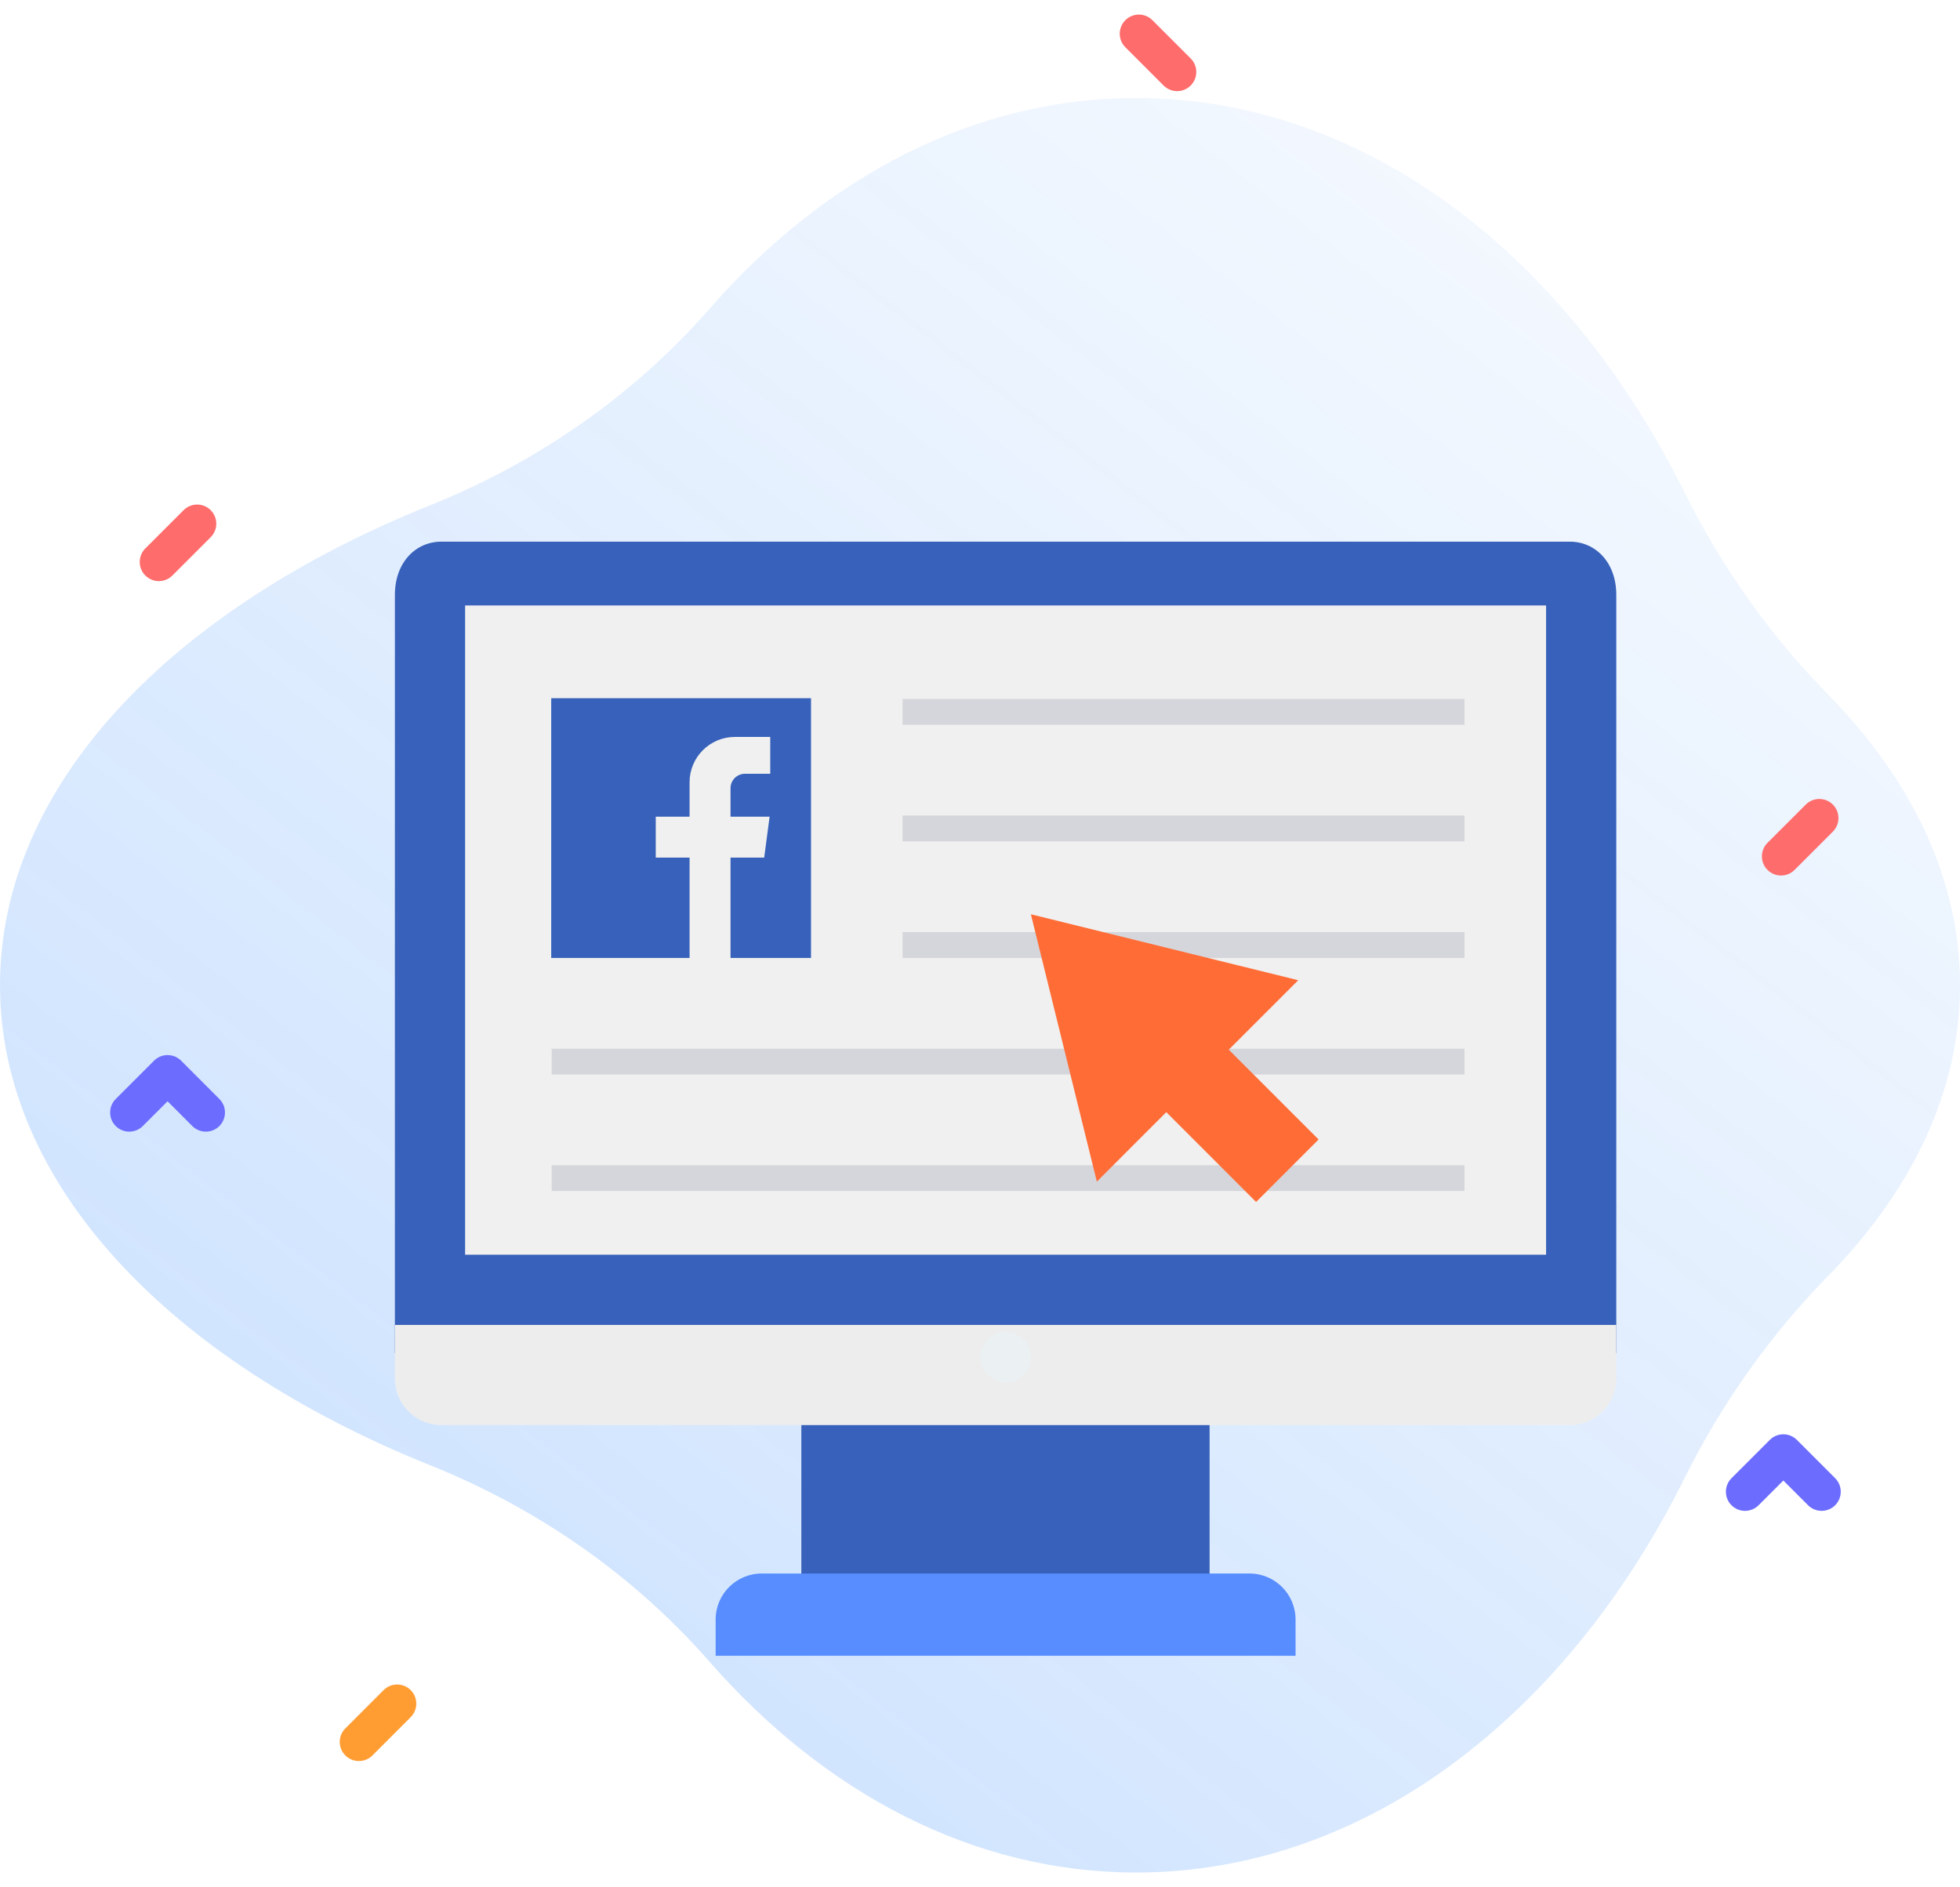
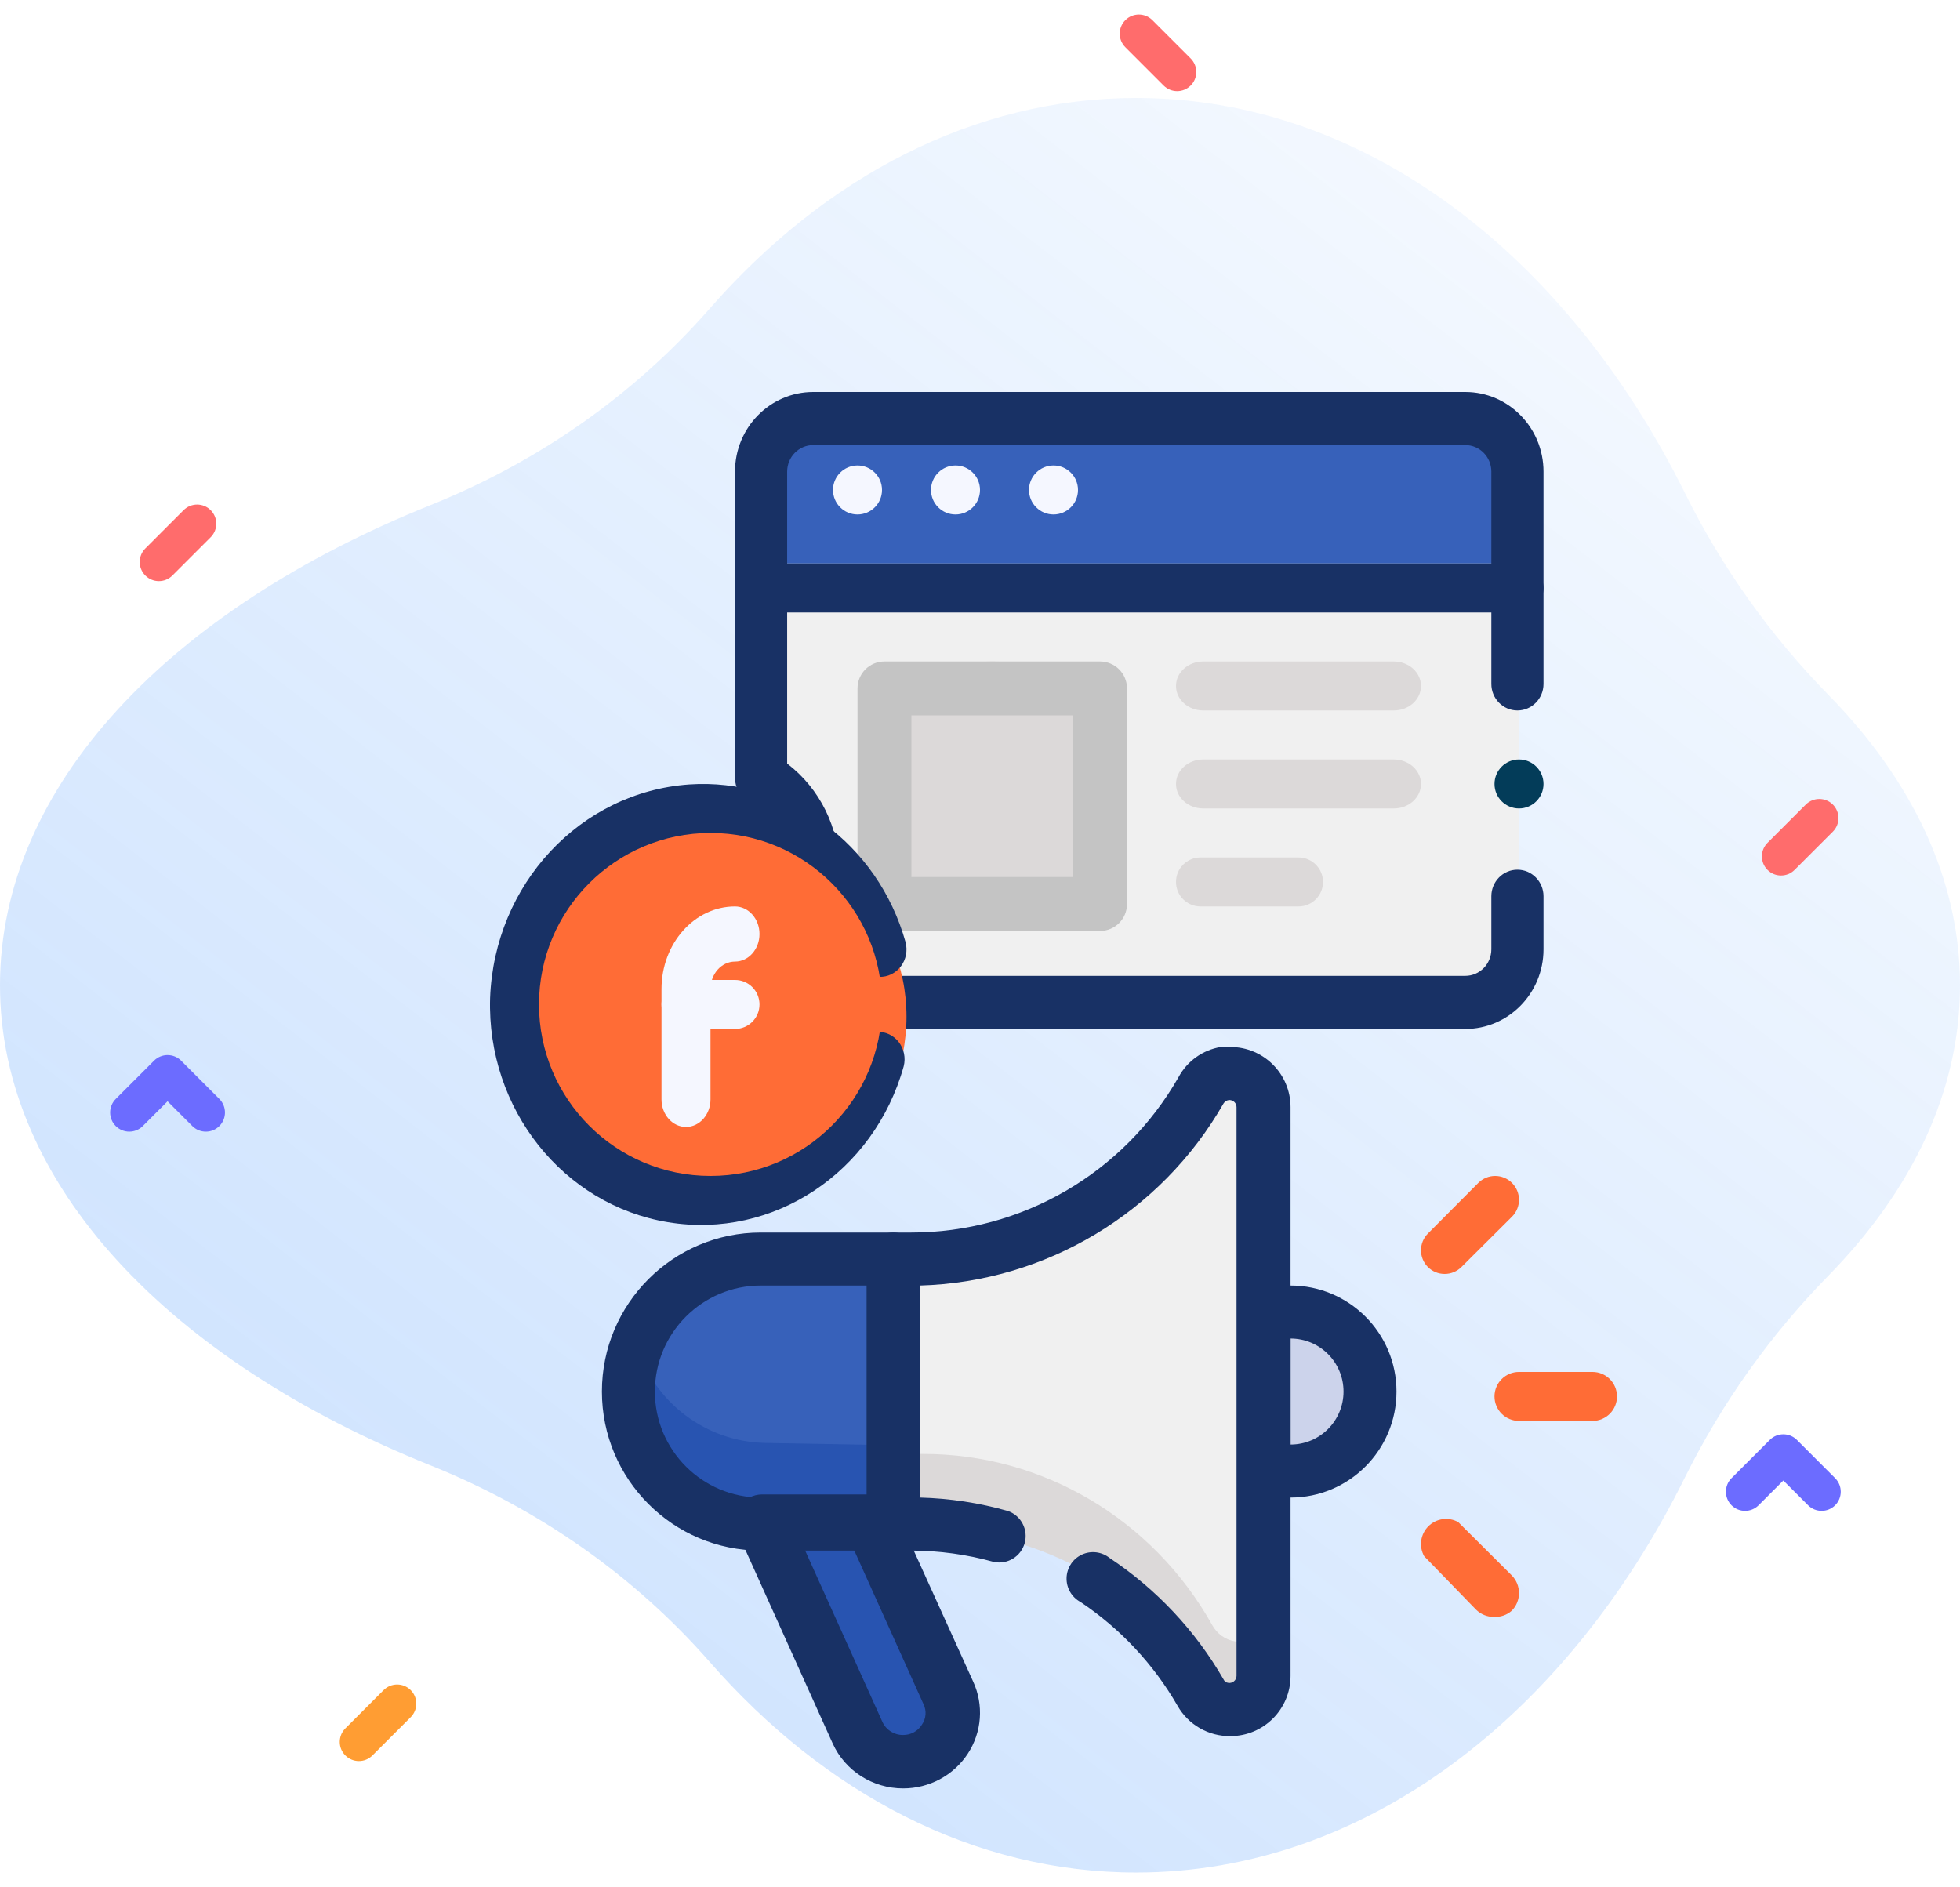
<svg xmlns="http://www.w3.org/2000/svg" width="80px" height="77px" viewBox="0 0 80 77" version="1.1">
  <defs>
    <linearGradient x1="-3.046%" y1="112.484%" x2="104.876%" y2="-12.661%" id="linearGradient-1">
      <stop stop-color="#1C7CFB" stop-opacity="0.267" offset="0%" />
      <stop stop-color="#1C7CFB" stop-opacity="0" offset="100%" />
    </linearGradient>
  </defs>
  <g id="Page-1" stroke="none" stroke-width="1" fill="none" fill-rule="evenodd">
-     <g id="Hey-Digital_Home" transform="translate(-280, -1425)" fill-rule="nonzero">
+     <g id="Hey-Digital_Home" transform="translate(-280, -1425)">
      <g id="Group-7-Copy-5" transform="translate(140, 1381)">
        <g id="Facebook-Ads" transform="translate(136, 41)">
-           <g id="Group-10" transform="translate(4, 3)">
+           <g id="Group-10" transform="translate(4, 3)" fill-rule="nonzero">
            <path d="M80,40.216 C80,35.899 78.046,31.851 74.633,28.367 C72.258,25.942 70.281,23.164 68.772,20.124 C63.945,10.403 55.717,4 46.376,4 C39.738,4 33.662,7.234 28.969,12.594 C25.863,16.142 21.941,18.864 17.565,20.621 C6.965,24.878 0,32.065 0,40.216 C0,48.367 6.965,55.555 17.565,59.812 C21.941,61.569 25.863,64.29 28.969,67.838 C33.662,73.198 39.738,76.433 46.376,76.433 C55.717,76.433 63.946,70.03 68.772,60.308 C70.281,57.268 72.259,54.49 74.633,52.066 C78.046,48.581 80,44.534 80,40.216 Z" id="Path" fill="url(#linearGradient-1)" />
            <path d="M8.402,46.192 C8.202,46.192 8.002,46.115 7.849,45.963 L6.839,44.953 L5.829,45.963 C5.524,46.268 5.03,46.268 4.724,45.963 C4.419,45.658 4.419,45.163 4.724,44.858 L6.287,43.295 C6.592,42.99 7.087,42.99 7.392,43.295 L8.954,44.858 C9.259,45.163 9.259,45.658 8.954,45.963 C8.802,46.115 8.602,46.192 8.402,46.192 Z" id="Path" fill="#6C6CFF" />
            <path d="M74.352,61.67 C74.152,61.67 73.952,61.594 73.799,61.442 L72.789,60.432 L71.779,61.442 C71.474,61.747 70.979,61.747 70.674,61.442 C70.369,61.137 70.369,60.642 70.674,60.337 L72.237,58.774 C72.542,58.469 73.036,58.469 73.342,58.774 L74.904,60.337 C75.209,60.642 75.209,61.137 74.904,61.442 C74.751,61.594 74.552,61.67 74.352,61.67 Z" id="Path" fill="#6C6CFF" />
            <path d="M14.648,71.883 C14.448,71.883 14.249,71.807 14.096,71.654 C13.791,71.349 13.791,70.854 14.096,70.549 L15.658,68.987 C15.964,68.682 16.458,68.682 16.763,68.987 C17.068,69.292 17.068,69.787 16.763,70.092 L15.201,71.654 C15.048,71.807 14.848,71.883 14.648,71.883 L14.648,71.883 Z" id="Path" fill="#FF9D33" />
            <path d="M72.695,35.737 C72.495,35.737 72.295,35.661 72.143,35.508 C71.838,35.203 71.838,34.708 72.143,34.403 L73.705,32.841 C74.01,32.536 74.505,32.536 74.81,32.841 C75.115,33.146 75.115,33.641 74.81,33.946 L73.248,35.508 C73.095,35.661 72.895,35.737 72.695,35.737 Z" id="Path" fill="#FF6C6C" />
            <path d="M6.484,23.72 C6.284,23.72 6.085,23.643 5.932,23.491 C5.627,23.186 5.627,22.691 5.932,22.386 L7.494,20.824 C7.8,20.519 8.294,20.519 8.599,20.824 C8.904,21.129 8.904,21.623 8.599,21.928 L7.037,23.491 C6.884,23.643 6.684,23.72 6.484,23.72 Z" id="Path" fill="#FF6C6C" />
            <path d="M46.484,3.72 C46.284,3.72 46.085,3.643 45.932,3.491 C45.627,3.186 45.627,2.691 45.932,2.386 L47.494,0.824 C47.8,0.519 48.294,0.519 48.599,0.824 C48.904,1.129 48.904,1.623 48.599,1.928 L47.037,3.491 C46.884,3.643 46.684,3.72 46.484,3.72 Z" id="Path-Copy-2" fill="#FF6C6C" transform="translate(47.26555, 2.157266) scale(-1, 1) translate(-47.26555, -2.157266) " />
          </g>
-           <g id="online-advertising" transform="translate(20, 25)">
-             <polygon id="Path" fill="#3761BA" points="16.708 33.395 33.371 33.395 33.371 42.393 16.708 42.393" />
-             <path d="M35,42.228 L15.089,42.228 C14.051,42.228 13.21,43.069 13.21,44.107 L13.21,45.586 L36.88,45.586 L36.88,44.107 C36.88,43.069 36.038,42.228 35,42.228 Z" id="Path" fill="#578DFF" />
-             <path d="M48.071,0.109 L2.018,0.109 C0.966,0.109 0.118,0.957 0.118,2.281 L0.118,33.228 L49.971,33.228 L49.971,2.281 C49.971,0.957 49.124,0.109 48.071,0.109 Z" id="Path" fill="#3761BA" />
-             <polygon id="Path" fill="#F0F0F0" points="2.984 2.714 47.105 2.714 47.105 29.215 2.984 29.215" />
-             <path d="M0.118,32.082 L0.118,34.27 C0.118,35.322 0.966,36.17 2.018,36.17 L48.071,36.17 C49.124,36.17 49.971,35.322 49.971,34.27 L49.971,32.082 L0.118,32.082 Z" id="Path" fill="#EDEDED" />
-             <path d="M25.045,32.363 C24.475,32.363 24.012,32.825 24.012,33.395 C24.012,33.965 24.475,34.427 25.045,34.427 C25.615,34.427 26.077,33.965 26.077,33.395 C26.077,32.825 25.615,32.363 25.045,32.363 Z" id="Path" fill="#EBF0F3" />
-             <g id="Group" transform="translate(6.438389, 6.438389)" fill="#D5D6DB">
-               <polygon id="Path" points="0.079 14.369 37.338 14.369 37.338 15.42 0.079 15.42" />
-               <polygon id="Path" points="0.079 19.125 37.338 19.125 37.338 20.176 0.079 20.176" />
-               <polygon id="Path" points="14.402 0.091 37.338 0.091 37.338 1.147 14.402 1.147" />
-               <polygon id="Path" points="14.402 9.608 37.338 9.608 37.338 10.664 14.402 10.664" />
-               <polygon id="Path" points="14.402 4.852 37.338 4.852 37.338 5.903 14.402 5.903" />
+           <g id="028-video-web-copy" transform="translate(24, 19)">
+             <g id="Group-47" transform="translate(4.567568, 26.73665)" fill-rule="nonzero">
+               <path d="M12.432,8.263 L12.432,19.263 L6.932,19.263 C3.895,19.263 1.432,16.801 1.432,13.763 C1.435,13.22 1.513,12.679 1.663,12.157 C1.954,11.308 2.44,10.54 3.082,9.913 C4.098,8.877 5.482,8.284 6.932,8.263 L12.432,8.263 Z" id="Path" fill="#2854B1" />
+               <path d="M12.432,8.409 L12.276,16.263 L6.675,16.162 C4.263,16.117 2.151,14.531 1.432,12.224 C1.723,11.349 2.219,10.557 2.877,9.913 C3.936,8.849 5.377,8.255 6.876,8.263 L12.432,8.409 Z" id="Path" fill="#3761BA" />
+               <path d="M27.418,2.662 L27.418,25.93 C27.396,26.657 26.819,27.241 26.102,27.263 L25.877,27.263 C25.477,27.199 25.129,26.951 24.935,26.591 C22.514,22.321 18.022,19.69 13.16,19.695 L12.432,19.695 L12.432,8.831 L13.15,8.831 C18.011,8.836 22.503,6.206 24.924,1.936 C25.118,1.576 25.466,1.327 25.866,1.263 L26.091,1.263 C26.725,1.258 27.277,1.7 27.418,2.326 C27.437,2.437 27.437,2.551 27.418,2.662 Z" id="Path" fill="#DCD9D9" />
+               <path d="M27.432,2.338 L27.432,22.871 C27.432,23.24 27.289,23.594 27.034,23.856 C26.779,24.117 26.433,24.263 26.072,24.263 L25.847,24.263 C25.446,24.199 25.098,23.948 24.904,23.584 C22.481,19.266 17.984,16.606 13.118,16.611 L12.432,16.611 L12.432,8.915 L13.15,8.915 C18.016,8.921 22.513,6.261 24.936,1.943 C25.13,1.579 25.479,1.328 25.879,1.263 L26.104,1.263 C26.738,1.257 27.291,1.705 27.432,2.338 L27.432,2.338 Z" id="Path" fill="#F0F0F0" />
+               <path d="M27.432,11.263 L28.432,11.263 C30.089,11.263 31.432,12.606 31.432,14.263 C31.432,15.92 30.089,17.263 28.432,17.263 L27.432,17.263 L27.432,11.263 Z" id="Path" fill="#CCD3EB" />
+               <path d="M12.388,29.263 C11.587,29.277 10.848,28.846 10.483,28.152 L6.432,19.263 L10.996,19.263 L14.248,26.408 C14.536,27.028 14.484,27.749 14.109,28.324 C13.735,28.9 13.088,29.252 12.388,29.263 L12.388,29.263 Z" id="Path" fill="#2854B1" />
+               <path d="M11.892,20.555 L6.486,20.555 C2.904,20.555 7.22977234e-13,17.649 7.22977234e-13,14.064 C7.22977234e-13,10.479 2.904,7.573 6.486,7.573 L11.892,7.573 C12.489,7.573 12.973,8.057 12.973,8.655 L12.973,19.473 C12.973,20.071 12.489,20.555 11.892,20.555 L11.892,20.555 Z M6.486,9.737 C4.098,9.737 2.162,11.674 2.162,14.064 C2.162,16.454 4.098,18.391 6.486,18.391 L10.811,18.391 L10.811,9.737 L6.486,9.737 Z" id="Shape" fill="#183165" />
+               <path d="M25.654,28.128 C24.76,28.14 23.931,27.663 23.492,26.884 C22.514,25.189 21.161,23.742 19.535,22.654 C19.174,22.46 18.953,22.078 18.966,21.667 C18.978,21.257 19.222,20.889 19.594,20.718 C19.967,20.546 20.405,20.601 20.724,20.858 C22.635,22.129 24.226,23.824 25.373,25.813 C25.406,25.889 25.475,25.942 25.557,25.954 C25.641,25.97 25.728,25.947 25.795,25.893 C25.862,25.839 25.901,25.758 25.903,25.672 L25.903,2.456 C25.903,2.378 25.872,2.304 25.817,2.249 C25.762,2.194 25.688,2.164 25.611,2.164 C25.513,2.168 25.424,2.221 25.373,2.304 C22.816,6.775 18.118,9.591 12.973,9.737 L12.973,18.391 C14.195,18.422 15.408,18.607 16.584,18.943 C17.116,19.137 17.409,19.708 17.255,20.253 C17.102,20.798 16.555,21.133 16,21.02 C14.898,20.713 13.76,20.556 12.616,20.555 L11.892,20.555 C11.295,20.555 10.811,20.071 10.811,19.473 L10.811,8.655 C10.811,8.057 11.295,7.573 11.892,7.573 L12.616,7.573 C17.13,7.576 21.298,5.156 23.535,1.233 C23.886,0.578 24.521,0.123 25.254,-1.77635684e-14 L25.654,-1.77635684e-14 C27.009,-1.77635684e-14 28.108,1.099 28.108,2.456 L28.108,25.672 C28.108,27.029 27.009,28.128 25.654,28.128 L25.654,28.128 Z" id="Path" fill="#183165" />
+               <path d="M28.108,18.391 L27.027,18.391 C26.43,18.391 25.946,17.907 25.946,17.31 L25.946,10.819 C25.946,10.221 26.43,9.737 27.027,9.737 L28.108,9.737 C30.496,9.737 32.432,11.674 32.432,14.064 C32.432,16.454 30.496,18.391 28.108,18.391 Z M28.108,11.9 L28.108,16.228 C29.302,16.228 30.27,15.259 30.27,14.064 C30.27,12.869 29.302,11.9 28.108,11.9 Z" id="Shape" fill="#183165" />
+               <path d="M40.432,15.263 L37.432,15.263 C36.88,15.263 36.432,14.816 36.432,14.263 C36.432,13.711 36.88,13.263 37.432,13.263 L40.432,13.263 C40.985,13.263 41.432,13.711 41.432,14.263 C41.432,14.816 40.985,15.263 40.432,15.263 Z" id="Path" fill="#FF6C36" />
+               <path d="M36.404,23.262 C36.132,23.263 35.871,23.156 35.678,22.965 L33.561,20.785 C33.339,20.385 33.409,19.886 33.732,19.563 C34.055,19.24 34.553,19.17 34.952,19.392 L37.13,21.562 C37.324,21.755 37.432,22.016 37.432,22.289 C37.432,22.562 37.324,22.824 37.13,23.016 C36.929,23.189 36.669,23.277 36.404,23.262 Z" id="Path" fill="#FF6C36" />
+               <path d="M34.403,9.263 C34.145,9.265 33.897,9.164 33.714,8.982 C33.338,8.604 33.338,7.993 33.714,7.614 L35.77,5.549 C36.15,5.168 36.767,5.168 37.147,5.549 C37.527,5.929 37.527,6.546 37.147,6.926 L35.082,8.982 C34.901,9.161 34.657,9.262 34.403,9.263 L34.403,9.263 Z" id="Path" fill="#FF6C36" />
+               <path d="M12.292,30.263 C11.052,30.262 9.927,29.545 9.421,28.431 L5.53,19.802 C5.376,19.464 5.406,19.073 5.61,18.763 C5.813,18.452 6.163,18.264 6.539,18.263 L10.973,18.263 C11.408,18.264 11.803,18.516 11.981,18.907 L15.152,25.9 C15.593,26.856 15.51,27.967 14.932,28.849 C14.353,29.732 13.359,30.265 12.292,30.263 L12.292,30.263 Z M8.246,20.445 L11.449,27.547 C11.596,27.875 11.928,28.086 12.292,28.082 C12.603,28.085 12.893,27.928 13.057,27.667 C13.235,27.416 13.26,27.09 13.123,26.816 L10.252,20.445 L8.246,20.445 Z" id="Shape" fill="#183165" />
            </g>
-             <g id="facebook" transform="translate(6.498674, 6.498674)" fill="#3761BA">
-               <path d="M0,0 L0,10.604 L5.647,10.604 L5.647,6.508 L4.267,6.508 L4.267,4.836 L5.647,4.836 L5.647,3.431 C5.647,2.41 6.475,1.582 7.496,1.582 L8.94,1.582 L8.94,3.086 L7.907,3.086 C7.582,3.086 7.319,3.349 7.319,3.673 L7.319,4.836 L8.914,4.836 L8.693,6.508 L7.319,6.508 L7.319,10.604 L10.604,10.604 L10.604,0 L0,0 Z" id="Path" />
+             <g id="Group-45" transform="translate(10, 0)" fill-rule="nonzero">
+               <path d="M32,3 L32,7 L1,7 L1,3 C1,1.895 1.957,1 3.138,1 L29.862,1 C31.043,1 32,1.895 32,3 Z" id="Path" fill="#3761BA" />
+               <path d="M32,8 L32,22.875 C32,24.049 31.043,25 29.862,25 L3.138,25 L3.138,19.688 C3.136,18.171 2.322,16.77 1,16.011 L1,8 L32,8 Z" id="Path" fill="#F0F0F0" />
+               <rect id="Rectangle" fill="#DCD9D9" x="6" y="11" width="9" height="11" rx="4.5" />
+               <path d="M29.806,26 L3.194,26 C2.606,26 2.129,25.515 2.129,24.917 L2.129,19.5 C2.126,18.342 1.518,17.273 0.532,16.694 C0.202,16.5 -0.002,16.14 0,15.752 L0,3.25 C0,1.455 1.43,0 3.194,0 L29.806,0 C31.57,0 33,1.455 33,3.25 L33,11.917 C33,12.515 32.523,13 31.935,13 C31.348,13 30.871,12.515 30.871,11.917 L30.871,3.25 C30.871,2.652 30.394,2.167 29.806,2.167 L3.194,2.167 C2.606,2.167 2.129,2.652 2.129,3.25 L2.129,15.167 C3.469,16.19 4.258,17.795 4.258,19.5 L4.258,23.833 L29.806,23.833 C30.394,23.833 30.871,23.348 30.871,22.75 L30.871,20.583 C30.871,19.985 31.348,19.5 31.935,19.5 C32.523,19.5 33,19.985 33,20.583 L33,22.75 C33,24.545 31.57,26 29.806,26 Z" id="Path" fill="#183165" />
+               <circle id="Oval" fill="#F5F7FF" cx="5" cy="4" r="1" />
+               <circle id="Oval" fill="#F5F7FF" cx="9" cy="4" r="1" />
+               <circle id="Oval" fill="#F5F7FF" cx="13" cy="4" r="1" />
+               <path d="M14.9,22 L6.1,22 C5.492,22 5,21.508 5,20.9 L5,12.1 C5,11.492 5.492,11 6.1,11 L14.9,11 C15.508,11 16,11.492 16,12.1 L16,20.9 C16,21.508 15.508,22 14.9,22 Z M7.2,19.8 L13.8,19.8 L13.8,13.2 L7.2,13.2 L7.2,19.8 Z" id="Shape" fill="#C4C4C4" />
+               <path d="M26.889,13 L19.111,13 C18.497,13 18,12.552 18,12 C18,11.448 18.497,11 19.111,11 L26.889,11 C27.503,11 28,11.448 28,12 C28,12.552 27.503,13 26.889,13 Z" id="Path" fill="#DCD9D9" />
+               <path d="M26.889,17 L19.111,17 C18.497,17 18,16.552 18,16 C18,15.448 18.497,15 19.111,15 L26.889,15 C27.503,15 28,15.448 28,16 C28,16.552 27.503,17 26.889,17 Z" id="Path" fill="#DCD9D9" />
+               <path d="M23,21 L19,21 C18.448,21 18,20.552 18,20 C18,19.448 18.448,19 19,19 L23,19 C23.552,19 24,19.448 24,20 C24,20.552 23.552,21 23,21 Z" id="Path" fill="#DCD9D9" />
+               <path d="M31.935,9 L1.065,9 C0.477,9 0,8.552 0,8 C0,7.448 0.477,7 1.065,7 L31.935,7 C32.523,7 33,7.448 33,8 C33,8.552 32.523,9 31.935,9 Z" id="Path" fill="#183165" />
+               <circle id="Oval" fill="#033C59" cx="32" cy="16" r="1" />
            </g>
-             <polygon id="Path" fill="#FF6C36" points="36.989 18.011 26.077 15.319 28.769 26.232 31.604 23.396 35.269 27.062 37.82 24.512 34.154 20.846" />
+             <g id="Group-69" transform="translate(0, 16)">
+               <circle id="Oval" fill="#FF6C36" fill-rule="nonzero" cx="9.5" cy="9.5" r="7.5" />
+               <path d="M8.618,15.728 C5.287,15.732 2.499,13.096 2.18,9.641 C1.861,6.185 4.115,3.044 7.386,2.385 C10.656,1.727 13.871,3.769 14.809,7.099 C14.959,7.581 15.401,7.898 15.886,7.874 C16.227,7.886 16.554,7.729 16.767,7.45 C16.979,7.171 17.052,6.804 16.963,6.46 C15.831,2.423 12.161,-0.255 8.134,0.019 C3.683,0.331 0.176,4.093 0.004,8.738 C-0.133,13.26 2.98,17.182 7.268,17.889 C11.556,18.596 15.679,15.866 16.887,11.52 C16.972,11.178 16.898,10.814 16.686,10.538 C16.474,10.262 16.15,10.107 15.811,10.118 C15.325,10.093 14.884,10.41 14.734,10.892 C13.935,13.728 11.455,15.69 8.618,15.728 L8.618,15.728 Z" id="Path" fill="#183165" fill-rule="nonzero" />
+               <circle id="Oval" fill="#FF6C36" cx="9" cy="9" r="7" />
+               <path d="M8,14 C7.448,14 7,13.496 7,12.875 L7,8.375 C7,6.511 8.343,5 10,5 C10.552,5 11,5.504 11,6.125 C11,6.746 10.552,7.25 10,7.25 C9.448,7.25 9,7.754 9,8.375 L9,12.875 C9,13.496 8.552,14 8,14 L8,14 Z" id="Path" fill="#F5F7FF" fill-rule="nonzero" />
+               <path d="M10,10 L8,10 C7.448,10 7,9.552 7,9 C7,8.448 7.448,8 8,8 L10,8 C10.552,8 11,8.448 11,9 C11,9.552 10.552,10 10,10 Z" id="Path" fill="#F5F7FF" fill-rule="nonzero" />
+             </g>
          </g>
        </g>
      </g>
    </g>
  </g>
</svg>
